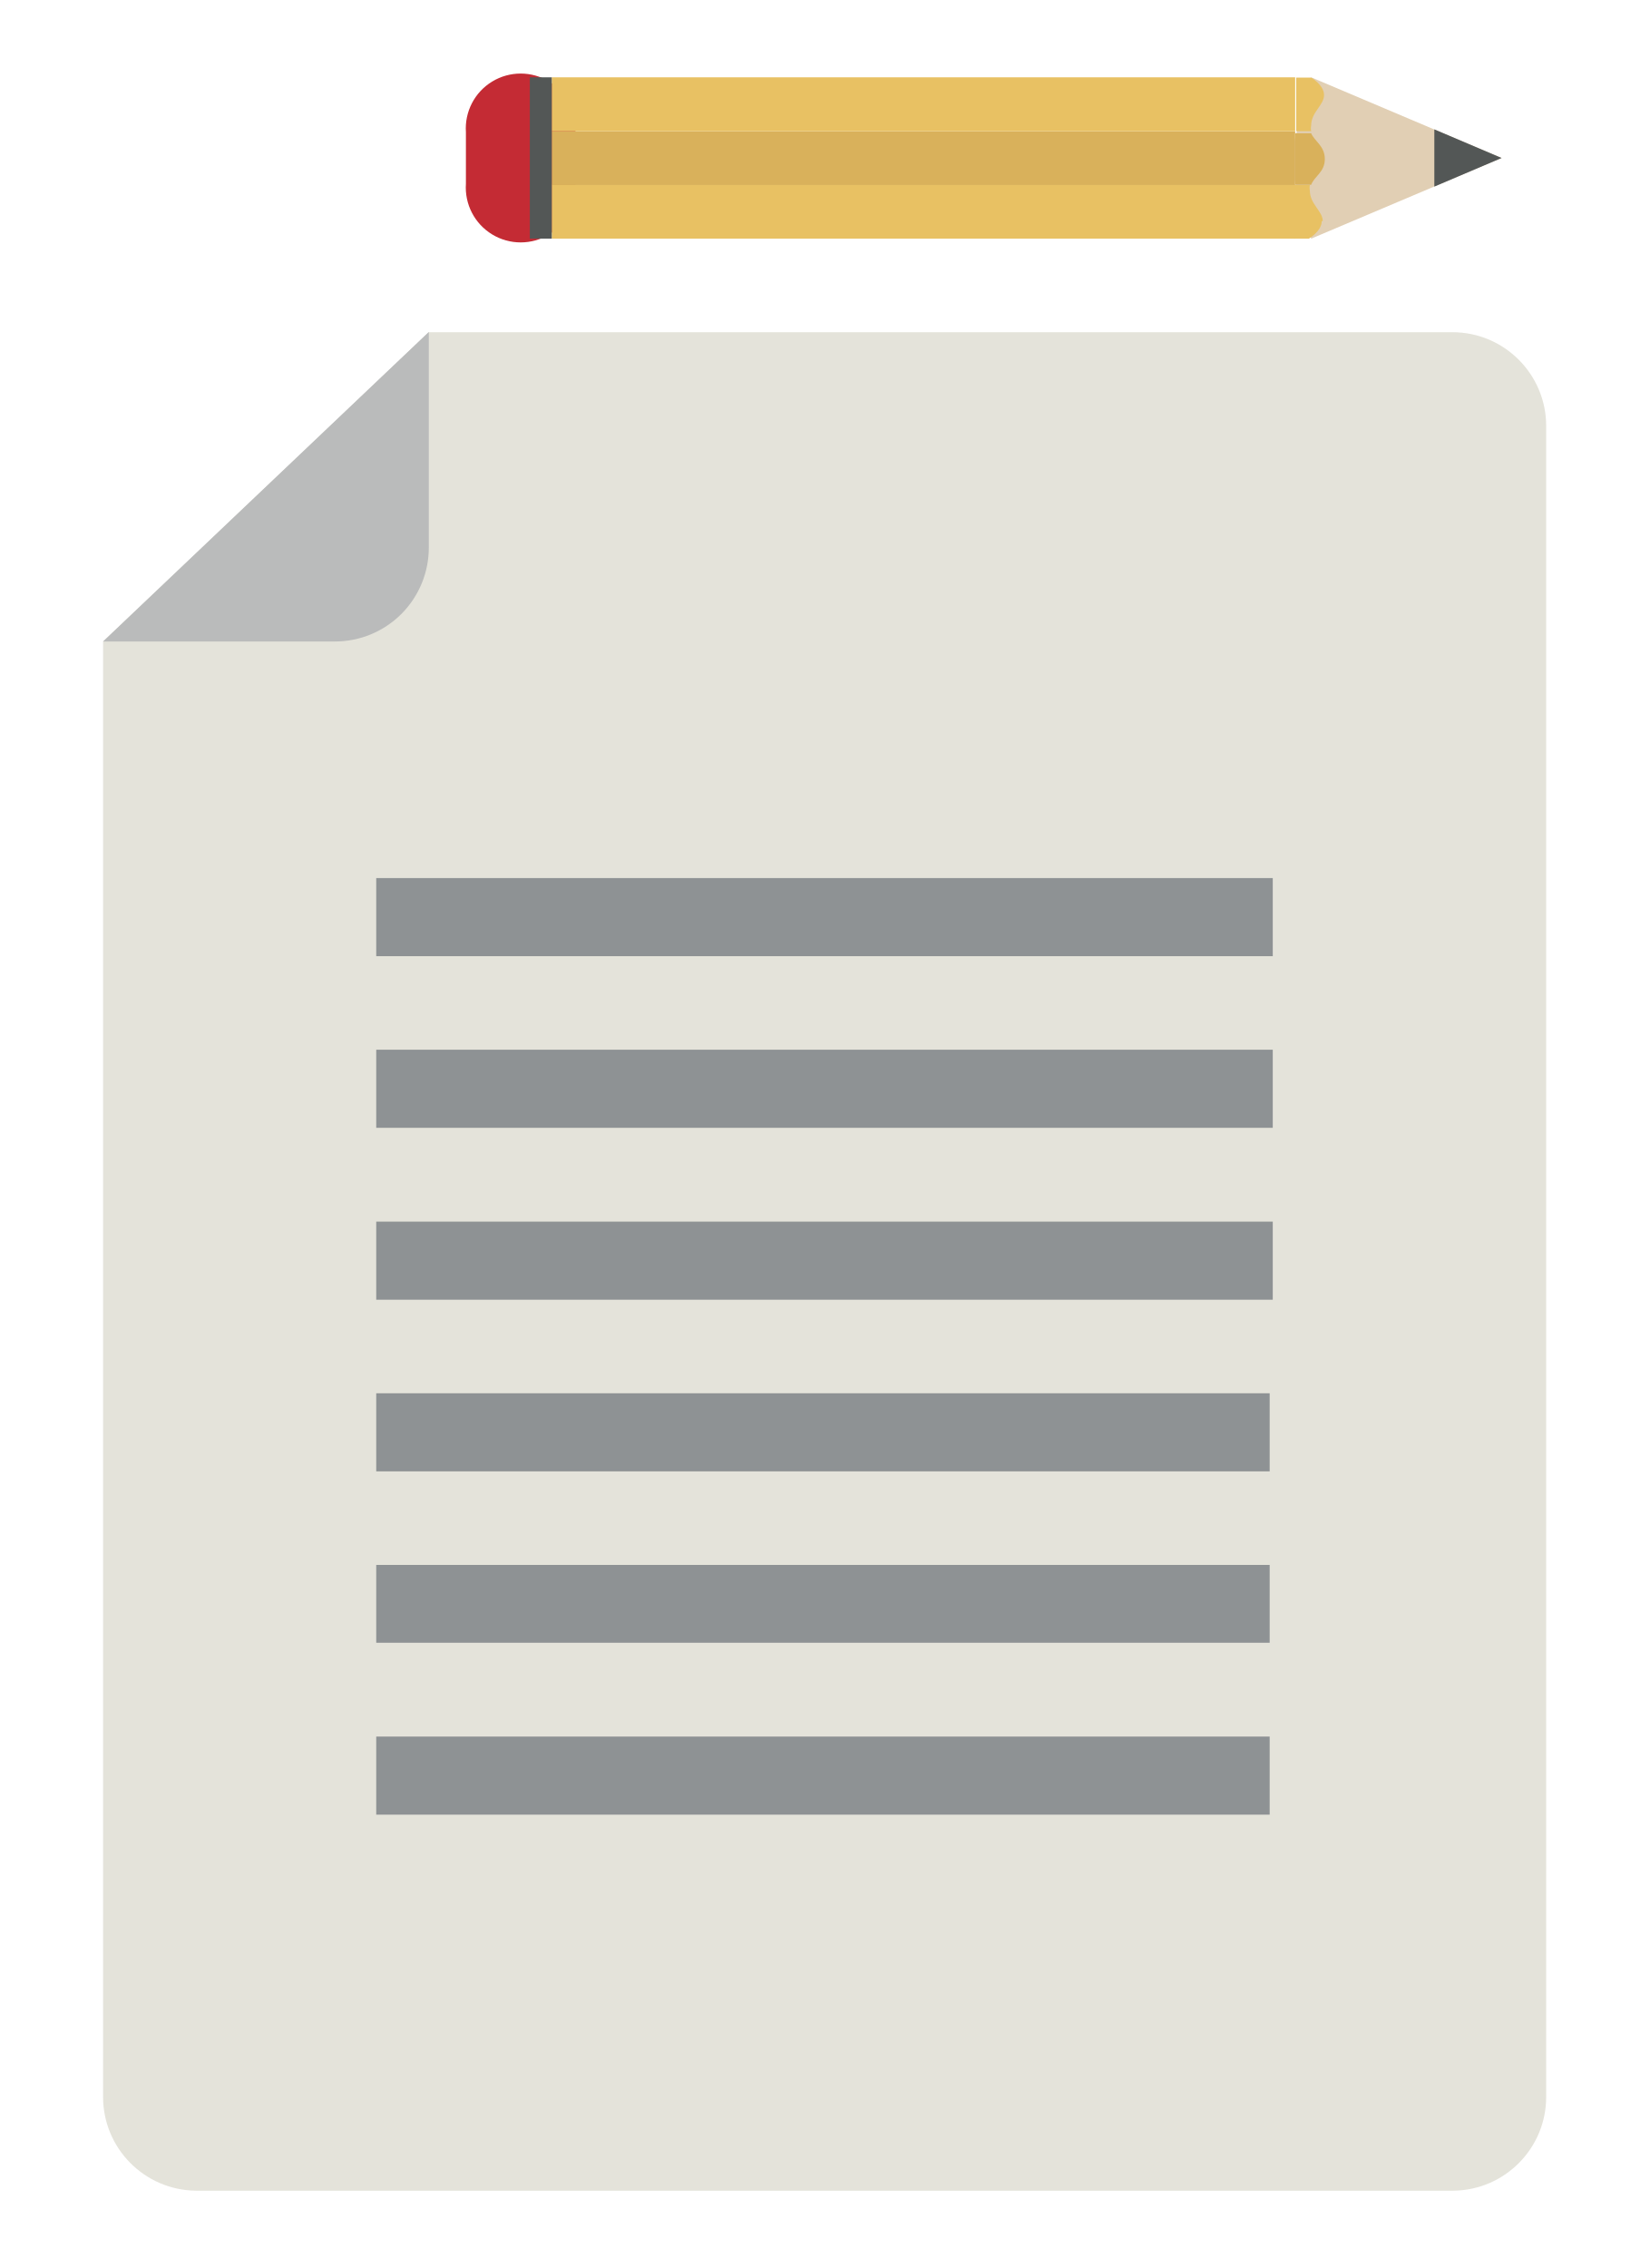
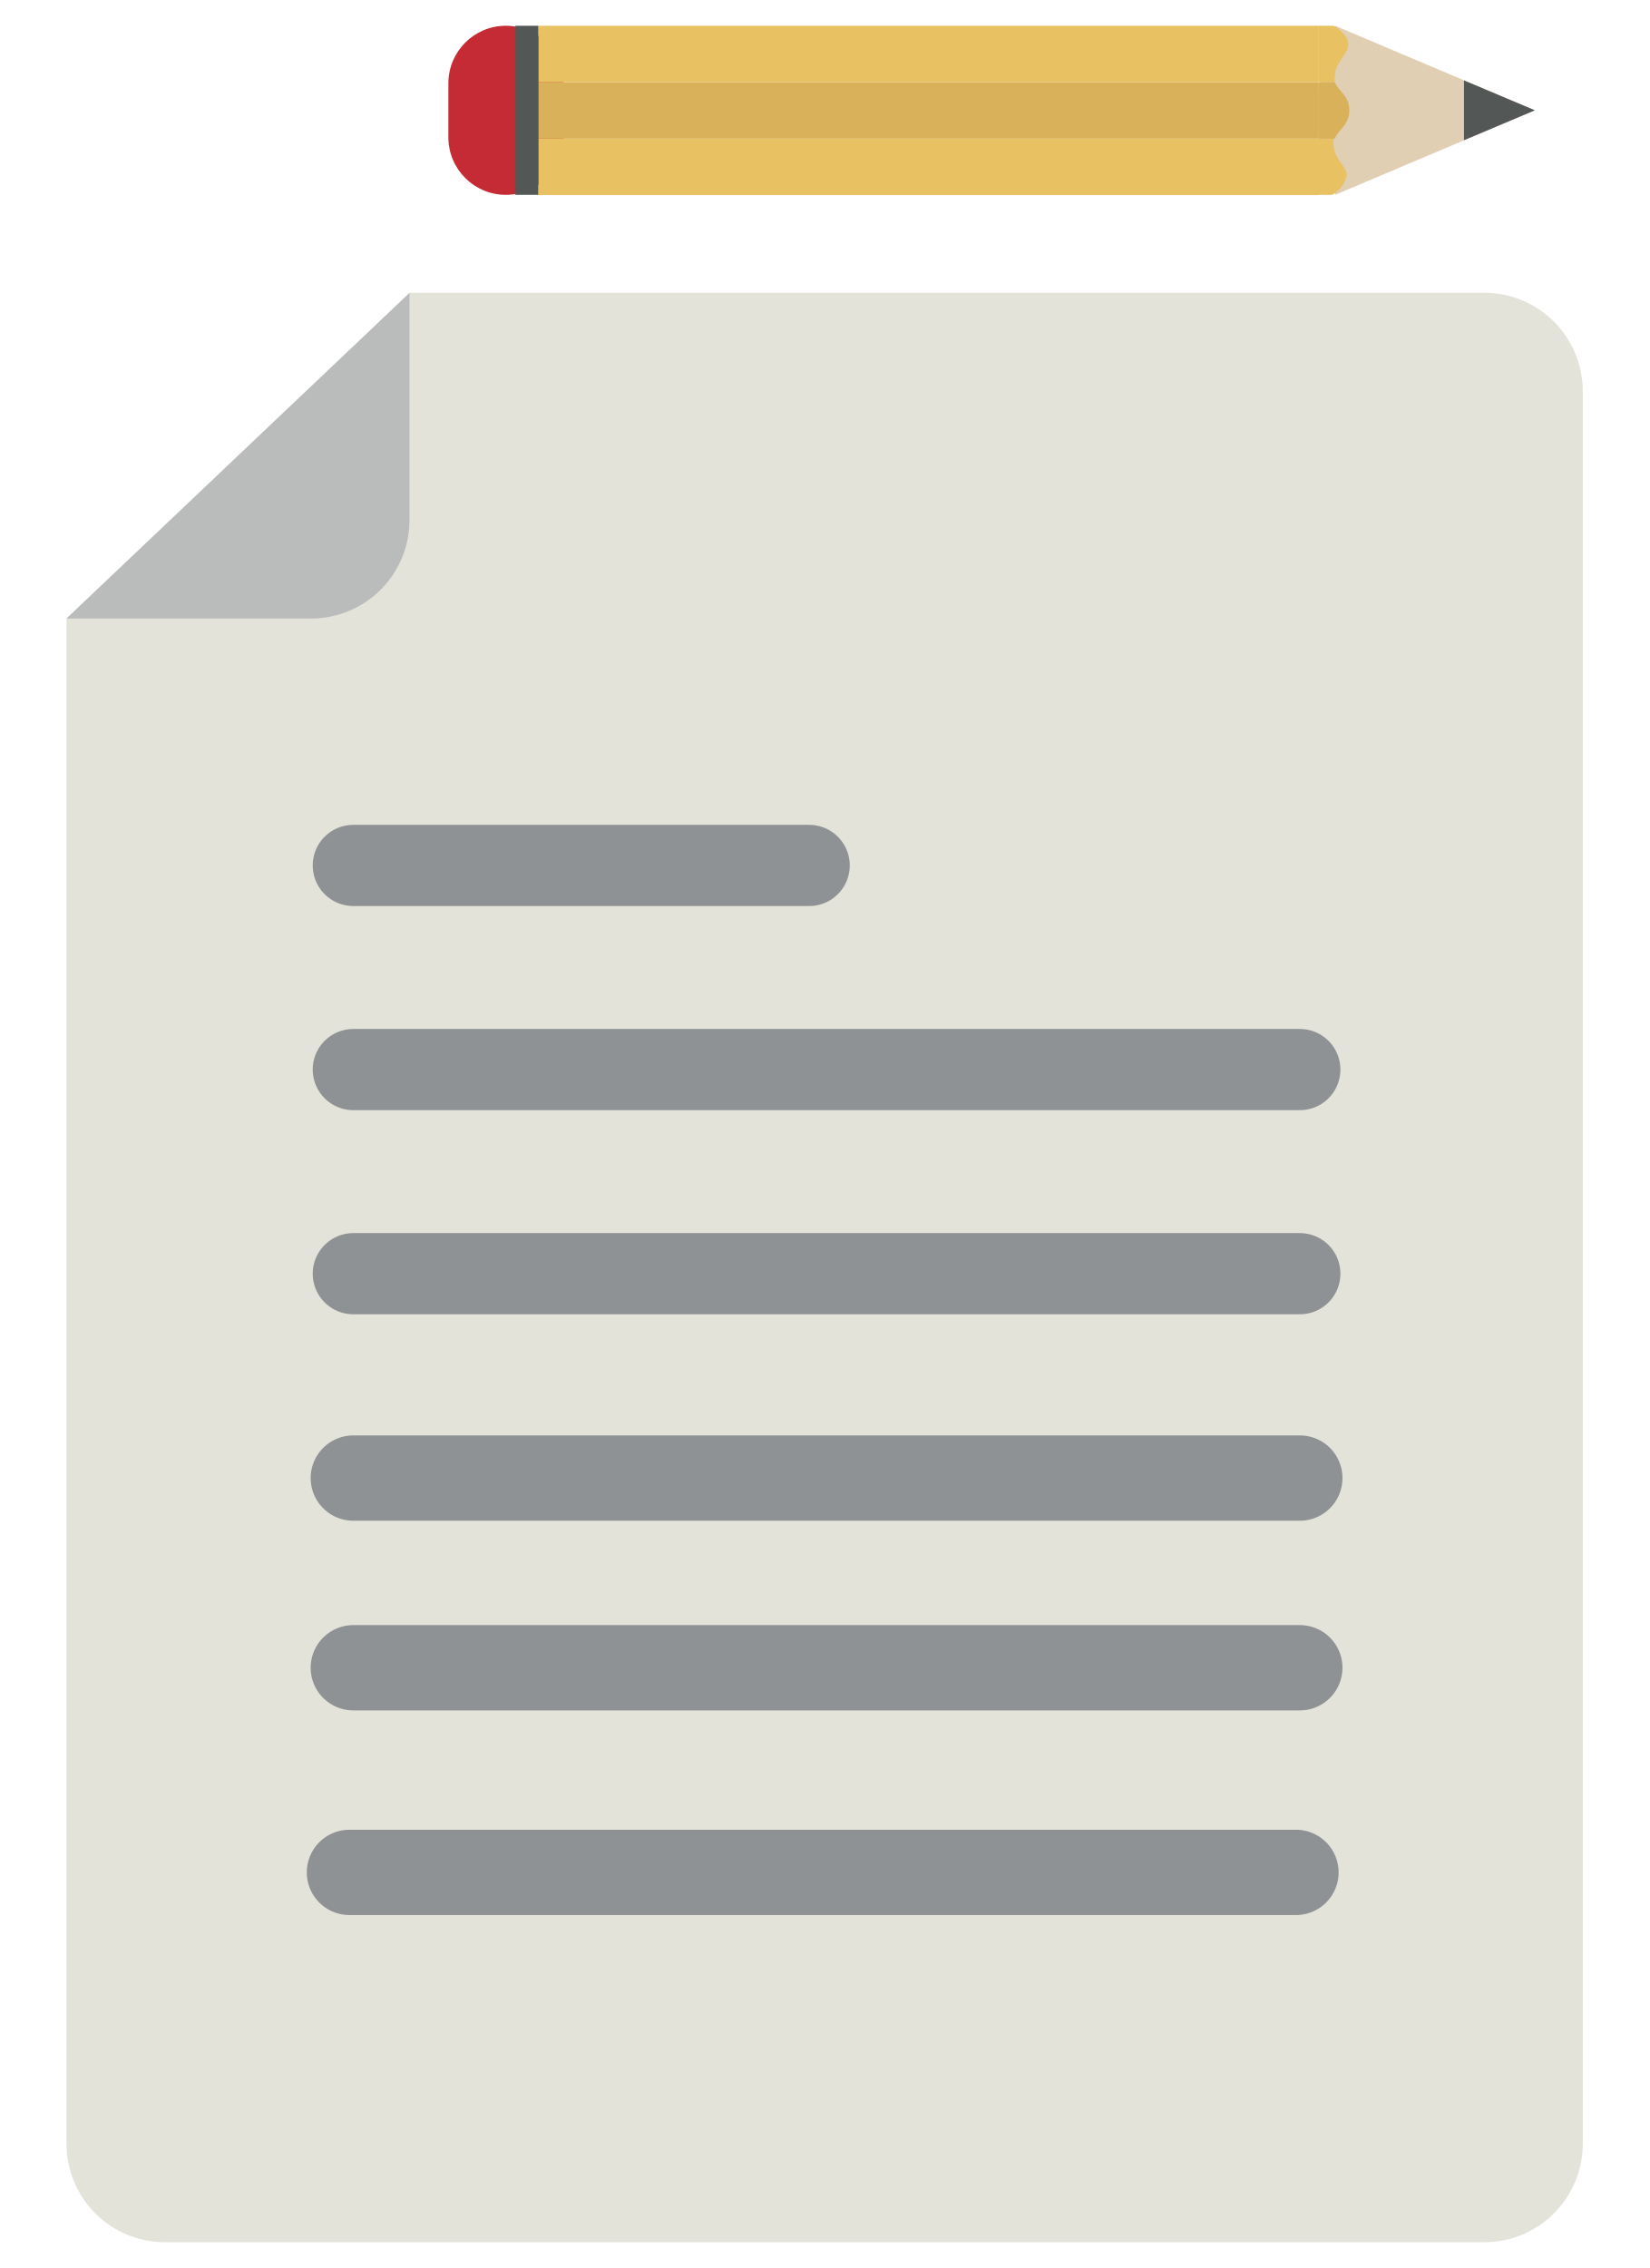
- <svg xmlns="http://www.w3.org/2000/svg" id="Layer_1" data-name="Layer 1" viewBox="0 0 64 88">
+ <svg xmlns="http://www.w3.org/2000/svg" role="img" aria-labelledby="cv-spm-03_title" id="Layer_1" data-name="Layer 1" viewBox="0 0 64 88">
  <defs>
-     <style>.cls-1,.cls-2{fill:none;}.cls-2{clip-rule:evenodd;}.cls-3{fill:#e4e3da;}.cls-4{fill:#babbbb;}.cls-5{fill:#8e9294;}.cls-6{fill:#c42b34;}.cls-7{fill:#e1cfb4;}.cls-8{fill:#e8c163;}.cls-9{fill:#d9b15b;}.cls-10{fill:#535756;}.cls-11{clip-path:url(#clip-path);}.cls-12{clip-path:url(#clip-path-2);}.cls-13{clip-path:url(#clip-path-3);}.cls-14{clip-path:url(#clip-path-4);}.cls-15{clip-path:url(#clip-path-5);}</style>
-     <clipPath id="clip-path">
-       <rect class="cls-1" x="96.44" y="-121.13" width="63.12" height="37.99" rx="4.39" ry="4.39" />
-     </clipPath>
-     <clipPath id="clip-path-2">
-       <path class="cls-2" d="M131.57-117.17h-5.88a.79.79,0,0,1-.79-.79v-1a.79.79,0,0,1,.79-.79h5.88a.79.79,0,0,1,.79.79v1a.79.79,0,0,1-.79.79" />
-     </clipPath>
-     <clipPath id="clip-path-3">
-       <rect class="cls-1" x="126.92" y="-128.4" width="3.41" height="10.19" />
-     </clipPath>
-     <clipPath id="clip-path-4">
-       <path class="cls-2" d="M588-554.23c-.58,1.86,0,4.7,1.9,4.56,2.13-.16,2.54-3.67,1.7-5.48a1.92,1.92,0,0,0-1.71-1C588.73-556.19,588.09-554.59,588-554.23Z" />
-     </clipPath>
-     <clipPath id="clip-path-5">
-       <path class="cls-2" d="M609.87-555.16c-.83,1.81-.43,5.33,1.7,5.48,1.95.15,2.49-2.7,1.9-4.56-.11-.35-.75-2-1.89-2A1.92,1.92,0,0,0,609.87-555.16Z" />
-     </clipPath>
+     <style>
+ 			.cls-1{fill:#e4e3da;}.cls-2{fill:#babbbb;}.cls-3,.cls-4{fill:none;stroke:#8e9294;stroke-linecap:round;stroke-miterlimit:10;}.cls-3{stroke-width:3.15px;}.cls-4{stroke-width:3.31px;}.cls-5{fill:#c42b34;}.cls-6{fill:#e1cfb4;}.cls-7{fill:#e8c163;}.cls-8{fill:#d9b15b;}.cls-9{fill:#535756;}
+ 		</style>
  </defs>
-   <path class="cls-3" d="M4,24.89V81.36A3.64,3.64,0,0,0,7.6,85H56.41A3.64,3.64,0,0,0,60,81.36V16.53a3.64,3.64,0,0,0-3.64-3.64H16.64Z" />
-   <path class="cls-4" d="M16.64,12.88v8.36A3.64,3.64,0,0,1,13,24.89H4Z" />
-   <rect class="cls-5" x="14.6" y="40.73" width="34.79" height="3.03" />
-   <rect class="cls-5" x="14.6" y="47.4" width="34.79" height="3.03" />
-   <rect class="cls-5" x="14.6" y="54.06" width="34.67" height="3.03" />
-   <rect class="cls-5" x="14.6" y="60.72" width="34.67" height="3.02" />
-   <rect class="cls-5" x="14.6" y="67.38" width="34.67" height="3.03" />
-   <rect class="cls-5" x="14.6" y="34.07" width="34.79" height="3.03" />
-   <path class="cls-6" d="M22.33,5.13v2a2.13,2.13,0,1,1-4.25,0v-2a2.13,2.13,0,1,1,4.25,0" />
-   <polygon class="cls-7" points="50.88 9.26 58.27 6.13 50.88 3 50.02 6.25 50.88 9.26" />
-   <rect class="cls-8" x="21.41" y="7.17" width="28.85" height="2.09" />
-   <rect class="cls-9" x="21.41" y="5.09" width="28.85" height="2.09" />
-   <rect class="cls-8" x="21.41" y="3" width="28.85" height="2.09" />
-   <path class="cls-8" d="M51.33,8.58c0-.39-.5-.66-.5-1.18a.54.54,0,0,1,0-.22h-.62V9.26h.58s.5-.29.5-.68" />
-   <path class="cls-9" d="M50.88,7.17c.13-.34.53-.49.53-1s-.41-.7-.53-1h-.62V7.17Z" />
-   <path class="cls-8" d="M50.88,5.09a.55.55,0,0,1,0-.22c0-.52.5-.79.5-1.18s-.5-.68-.5-.68h-.58V5.09Z" />
-   <polygon class="cls-10" points="58.27 6.13 55.66 5.02 55.66 7.24 58.27 6.13" />
-   <rect class="cls-10" x="20.56" y="3" width="0.85" height="6.26" />
+   <path class="cls-1" d="M2.58,24V83.18A3.82,3.82,0,0,0,6.41,87H57.6a3.82,3.82,0,0,0,3.82-3.82v-68a3.82,3.82,0,0,0-3.82-3.82H15.89Z" />
+   <path class="cls-2" d="M15.89,11.37v8.77A3.82,3.82,0,0,1,12.06,24H2.58Z" />
+   <line class="cls-3" x1="13.71" y1="33.58" x2="31.4" y2="33.58" />
+   <line class="cls-3" x1="13.71" y1="41.5" x2="50.44" y2="41.5" />
+   <line class="cls-3" x1="13.71" y1="49.42" x2="50.44" y2="49.42" />
+   <line class="cls-4" x1="13.71" y1="57.35" x2="50.44" y2="57.35" />
+   <line class="cls-4" x1="13.71" y1="64.71" x2="50.44" y2="64.71" />
+   <line class="cls-4" x1="13.56" y1="72.65" x2="50.29" y2="72.65" />
+   <path class="cls-5" d="M21.86,3.23v2.1a2.23,2.23,0,0,1-4.46,0V3.23a2.23,2.23,0,1,1,4.46,0" />
+   <polygon class="cls-6" points="51.81 7.56 59.56 4.28 51.81 1 50.9 4.41 51.81 7.56" />
+   <rect class="cls-7" x="20.89" y="5.38" width="30.26" height="2.19" />
+   <rect class="cls-8" x="20.89" y="3.19" width="30.26" height="2.19" />
+   <rect class="cls-7" x="20.89" y="1" width="30.26" height="2.19" />
+   <path class="cls-7" d="M52.27,6.85c0-.41-.52-.69-.52-1.24a.52.52,0,0,1,0-.23h-.65V7.56h.6s.52-.3.52-.71" />
+   <path class="cls-8" d="M51.8,5.38c.13-.36.56-.52.56-1.1s-.43-.74-.56-1.09h-.65V5.38Z" />
+   <path class="cls-7" d="M51.8,3.19a.6.6,0,0,1,0-.24c0-.55.52-.82.52-1.23S51.75,1,51.75,1h-.6V3.19Z" />
+   <polygon class="cls-9" points="59.56 4.28 56.81 3.12 56.81 5.44 59.56 4.28" />
+   <rect class="cls-9" x="20" y="1" width="0.89" height="6.56" />
</svg>
